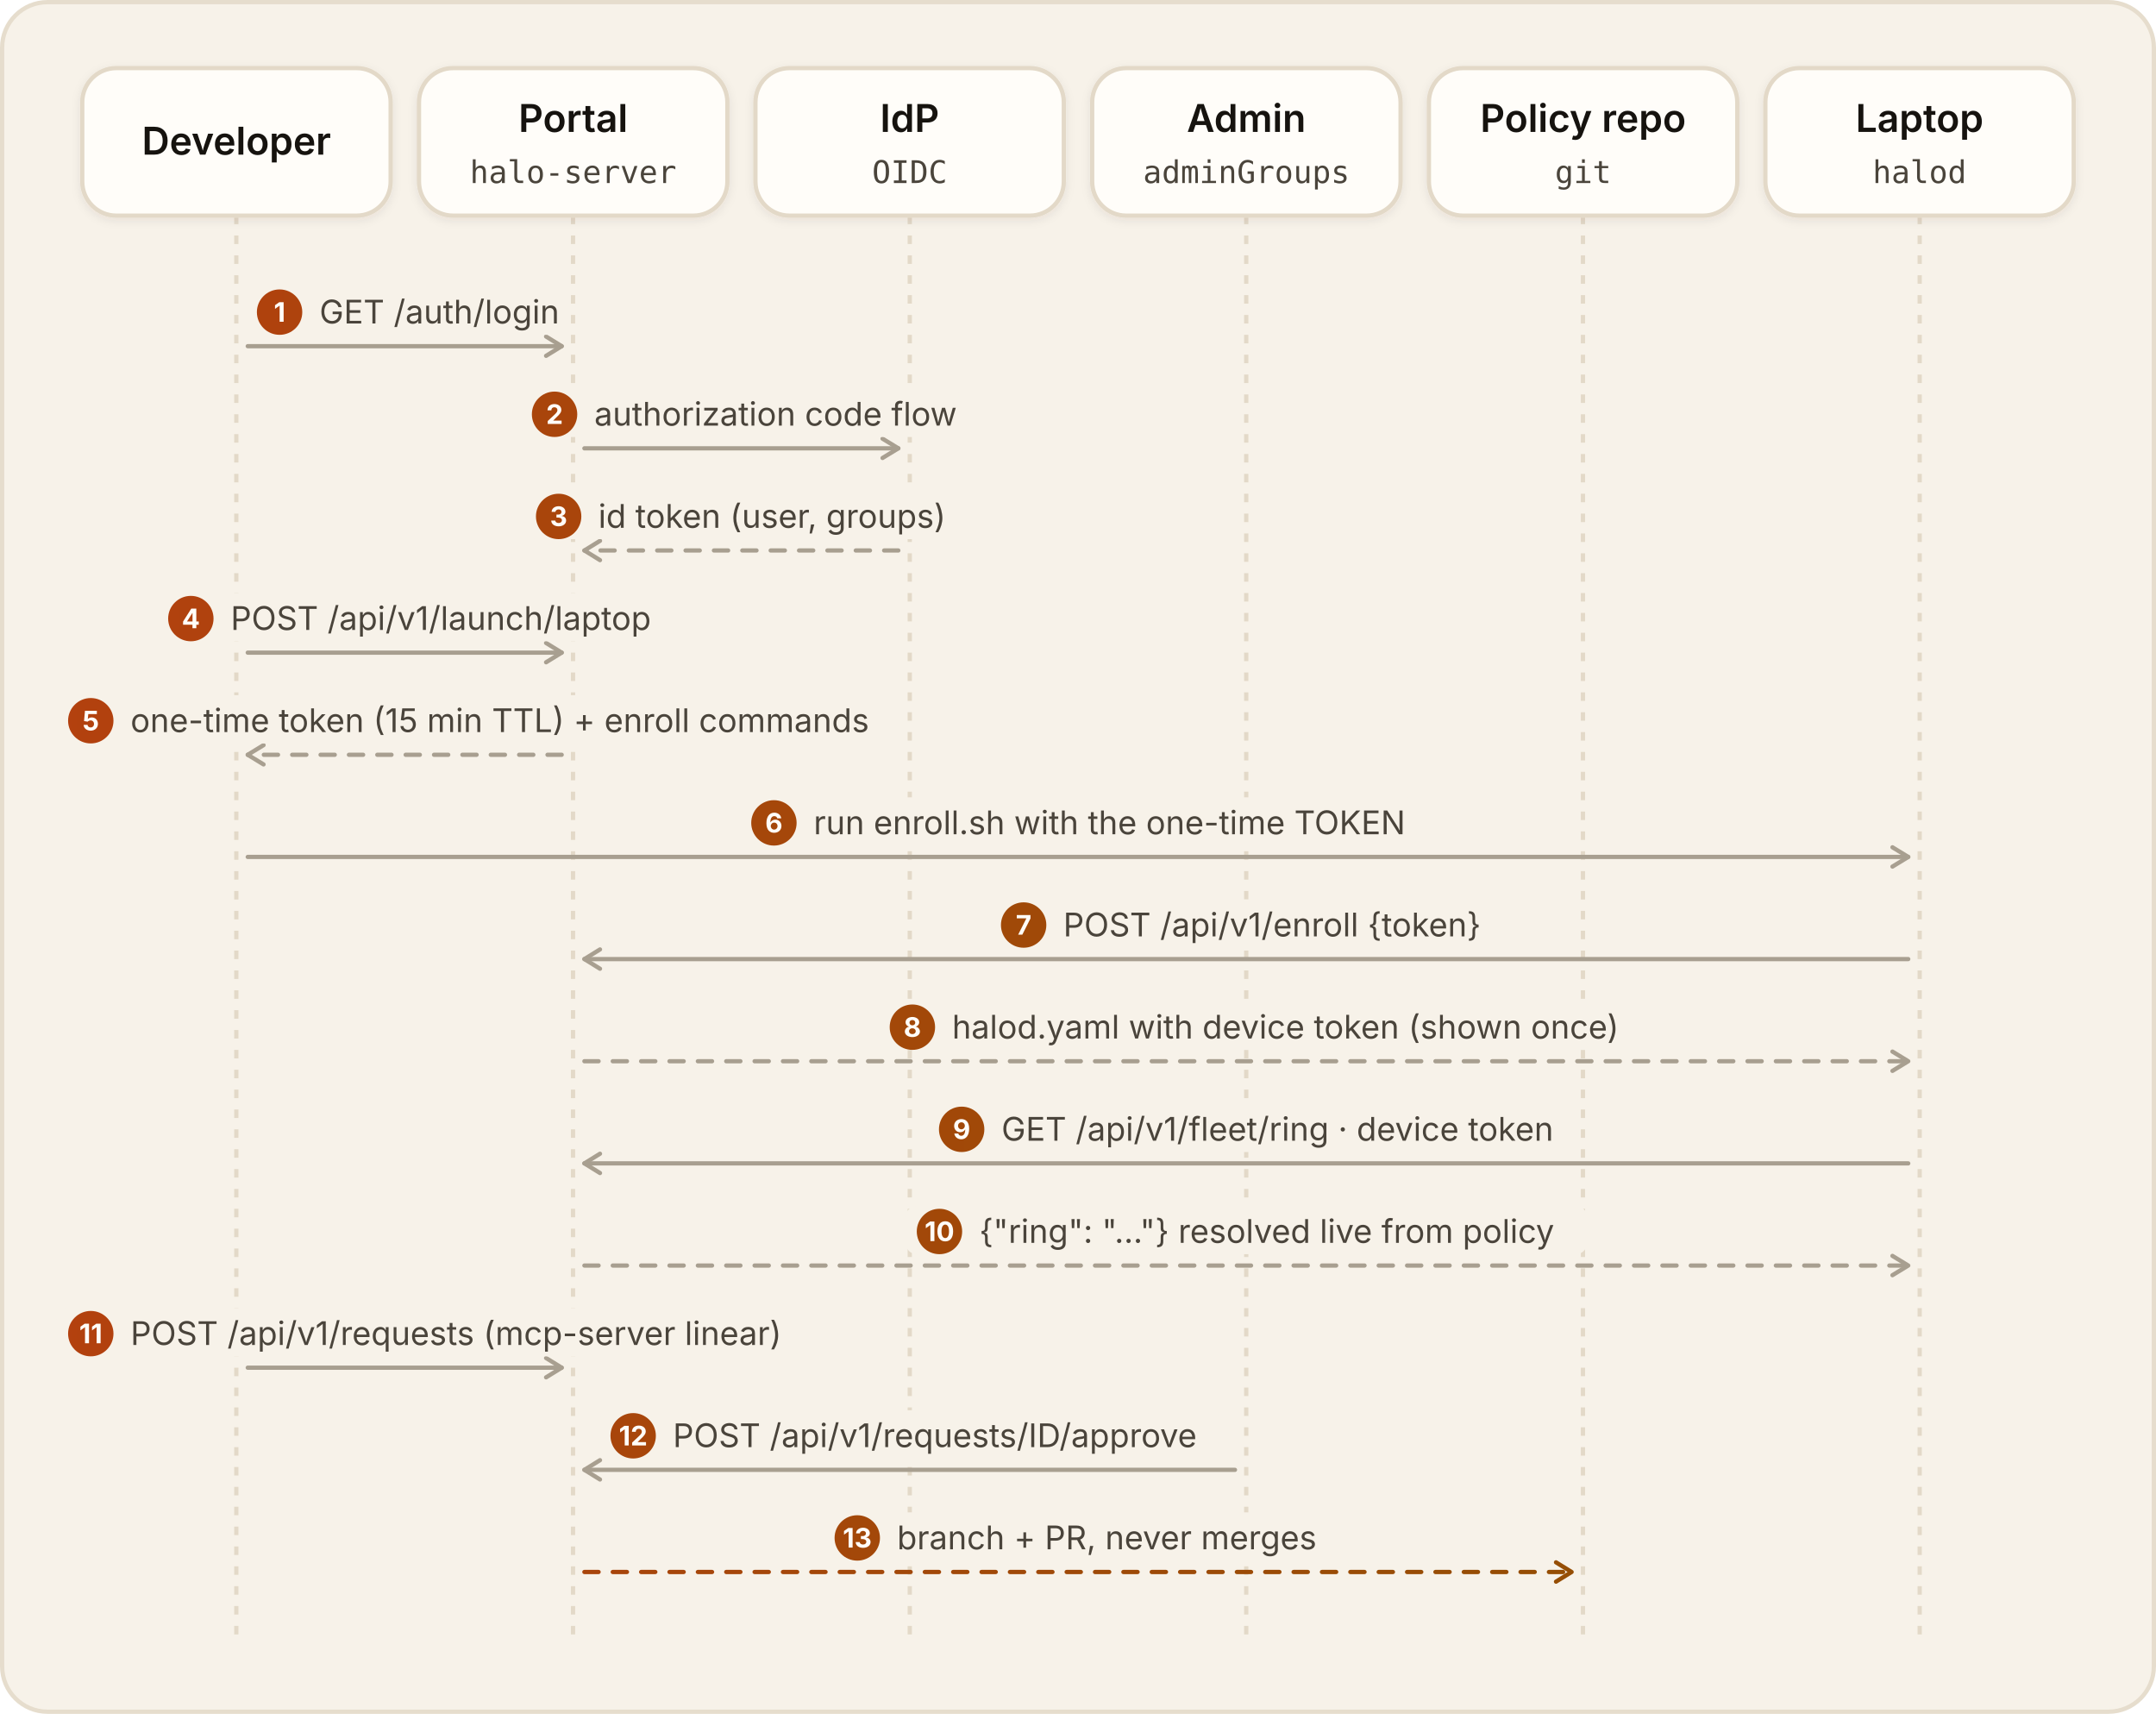
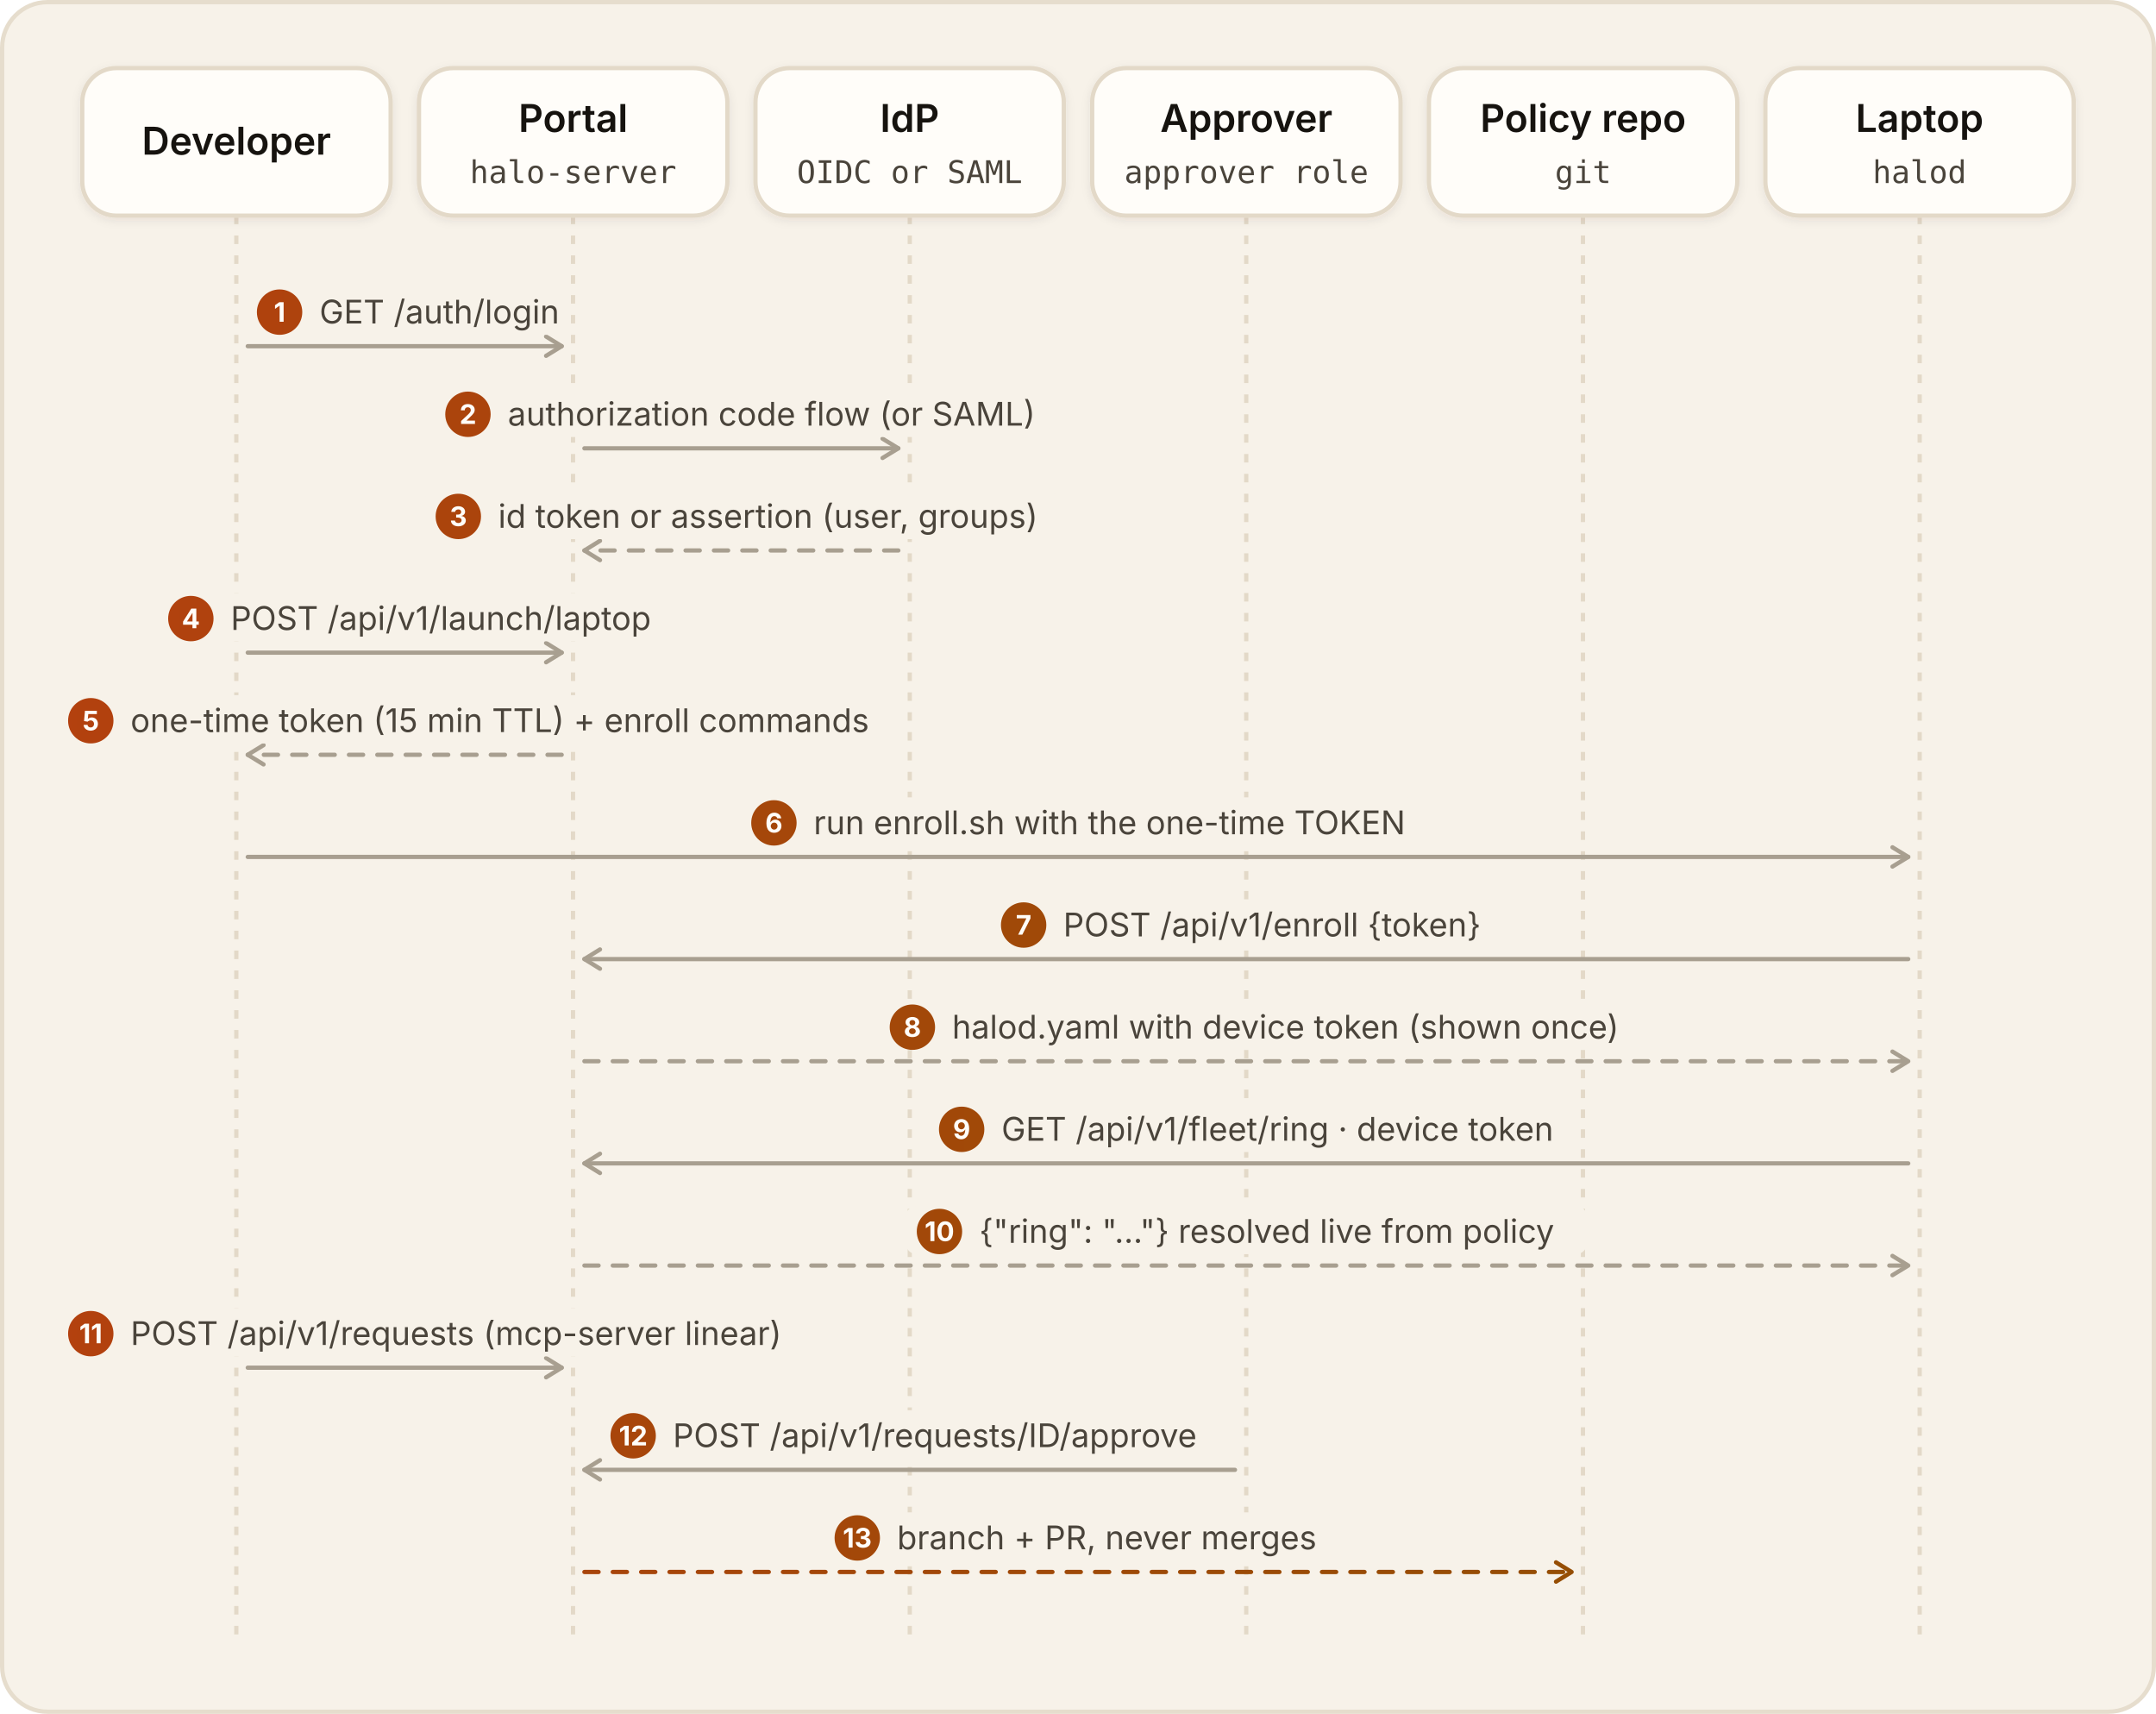
<svg xmlns="http://www.w3.org/2000/svg" viewBox="0 0 760 604" width="760" height="604" role="img" aria-labelledby="t d" font-family="ui-sans-serif,-apple-system,Inter,'Segoe UI',sans-serif">
  <style>
.cv{fill:#f7f2e9;stroke:#e6ddcd;stroke-width:1.5}
.card{fill:#fffdf9;stroke:#e3d9c8;stroke-width:1.5}
.soft{fill:url(#gs)}
.ring{fill:none;stroke:url(#ga);stroke-width:1.5}
.dcard{fill:#fbedea;stroke:#b42323;stroke-width:1.5}
.ghost{fill:none;stroke:#a89f90;stroke-width:1.5;stroke-dasharray:4 4}
.zone{fill:#f3ece0;stroke:#e0d5c2;stroke-width:1.5}
.chip{fill:#f3ece0;stroke:#e3d9c8;stroke-width:1}
text{font-family:ui-sans-serif,-apple-system,Inter,'Segoe UI',sans-serif}
.t{font-size:13.5px;font-weight:600;fill:#16130f}
.tm{font:600 12.5px ui-monospace,'SF Mono','JetBrains Mono',Menlo,Consolas,monospace;fill:#16130f}
.td{fill:#b42323}
.s{font-size:12px;fill:#4a443b}
.m{font:11px ui-monospace,'SF Mono','JetBrains Mono',Menlo,Consolas,monospace;fill:#4a443b}
.xs{font-size:10.5px;font-weight:500;fill:#655e52}
.xm{font-family:ui-monospace,'SF Mono','JetBrains Mono',Menlo,Consolas,monospace;font-weight:400}
.xa{fill:url(#ga);font-weight:600}
.xd{fill:#b42323;font-weight:600}
.xw{fill:#fffdf9;font-weight:600}
.k{font-size:10.5px;font-weight:600;letter-spacing:.08em;fill:#655e52}
.ka{fill:url(#ga)}
.h1{font-size:42px;font-weight:700;letter-spacing:-.02em;fill:#16130f}
.ln,.la,.ld,.lm{fill:none;stroke-width:1.5;stroke-linecap:round;stroke-linejoin:round}
.ln{stroke:#a89f90}.la{stroke:url(#ga)}.ld{stroke:#b42323}.lm{stroke:#e3d9c8}
.lane{stroke:#e3d9c8;stroke-width:1.5;stroke-dasharray:3 4}
.dash{stroke-dasharray:5 5}
.dl{fill:#a89f90}.da{fill:url(#ga)}.dd{fill:#b42323}
.pl{fill:#f7f2e9}.pa{fill:#f7f2e9;stroke:url(#ga);stroke-width:1}
.pd{fill:#fbedea;stroke:#b42323;stroke-width:1}.ps{fill:url(#ga)}
.fa{fill:url(#ga)}.fs{fill:url(#gs)}.fm{fill:#f3ece0}.fd{fill:#b42323}.ft{fill:#16130f}
.bdg{fill:url(#ga)}.bn{font-size:9.5px;font-weight:700;fill:#fffdf9}
.ic{fill:none;stroke:url(#ga);stroke-width:1.75;stroke-linecap:round;stroke-linejoin:round}
.pkt{fill:url(#ga)}
.grow{transform-box:fill-box;transform-origin:left;animation:grow 4.8s cubic-bezier(.6,0,.2,1) infinite}
@keyframes grow{0%{transform:scaleX(.08)}25%{transform:scaleX(.3)}50%{transform:scaleX(.55)}75%,100%{transform:scaleX(1)}}
.flow{stroke-dasharray:4 6;animation:flow 1.1s linear infinite}
@keyframes flow{to{stroke-dashoffset:-20}}
.blink{animation:blink 3.2s ease-in-out infinite}
@keyframes blink{0%,100%{opacity:.18}35%,65%{opacity:1}}
.pulse{transform-box:fill-box;transform-origin:center;animation:pulse 2.8s ease-out infinite}
@keyframes pulse{0%{opacity:.55;transform:scale(.6)}100%{opacity:0;transform:scale(1.5)}}
@media (prefers-reduced-motion:reduce){.flow,.blink,.pulse,.grow{animation:none}.blink{opacity:1}.pulse,.pkt{display:none}}
</style>
  <defs>
    <linearGradient id="ga" gradientUnits="userSpaceOnUse" x1="0" y1="0" x2="760" y2="0">
      <stop offset="0" stop-color="#b4400f" />
      <stop offset="1" stop-color="#8a5300" />
    </linearGradient>
    <linearGradient id="gs" gradientUnits="userSpaceOnUse" x1="0" y1="0" x2="760" y2="0">
      <stop offset="0" stop-color="#b4400f" stop-opacity="0.08" />
      <stop offset="1" stop-color="#8a5300" stop-opacity="0.08" />
    </linearGradient>
    <filter id="sh" x="-10%" y="-10%" width="120%" height="140%">
      <feDropShadow dx="0" dy="1" stdDeviation="1.6" flood-color="#3c280a" flood-opacity="0.08" />
    </filter>
  </defs>
  <rect class="cv" x=".75" y=".75" width="758.5" height="602.5" rx="16" />
  <path class="lane" d="M83.3 76V580" />
  <rect class="card" x="29.0" y="24" width="108.7" height="52" rx="12" filter="url(#sh)" />
  <text class="t" x="83.35" y="54.5" text-anchor="middle">Developer</text>
  <path class="lane" d="M202.0 76V580" />
  <rect class="card" x="147.7" y="24" width="108.7" height="52" rx="12" filter="url(#sh)" />
  <text class="t" x="202.05" y="46.5" text-anchor="middle">Portal</text>
  <text class="m" x="202.05" y="64.5" text-anchor="middle">halo-server</text>
  <path class="lane" d="M320.7 76V580" />
  <rect class="card" x="266.3" y="24" width="108.7" height="52" rx="12" filter="url(#sh)" />
  <text class="t" x="320.65" y="46.5" text-anchor="middle">IdP</text>
-   <text class="m" x="320.65" y="64.5" text-anchor="middle">OIDC</text>
+   <text class="m" x="320.65" y="64.5" text-anchor="middle">OIDC or SAML</text>
  <path class="lane" d="M439.3 76V580" />
  <rect class="card" x="385.0" y="24" width="108.7" height="52" rx="12" filter="url(#sh)" />
-   <text class="t" x="439.35" y="46.5" text-anchor="middle">Admin</text>
-   <text class="m" x="439.35" y="64.5" text-anchor="middle">adminGroups</text>
+   <text class="t" x="439.35" y="46.5" text-anchor="middle">Approver</text>
+   <text class="m" x="439.35" y="64.5" text-anchor="middle">approver role</text>
  <path class="lane" d="M558.0 76V580" />
  <rect class="card" x="503.7" y="24" width="108.7" height="52" rx="12" filter="url(#sh)" />
  <text class="t" x="558.05" y="46.5" text-anchor="middle">Policy repo</text>
  <text class="m" x="558.05" y="64.5" text-anchor="middle">git</text>
  <path class="lane" d="M676.7 76V580" />
  <rect class="card" x="622.3" y="24" width="108.7" height="52" rx="12" filter="url(#sh)" />
  <text class="t" x="676.65" y="46.5" text-anchor="middle">Laptop</text>
  <text class="m" x="676.65" y="64.5" text-anchor="middle">halod</text>
  <path class="ln" d="M87.333 122L198 122" />
  <path class="ln hd" d="M192.5 125.4L198 122L192.5 118.6" />
  <rect class="pl" x="86.6" y="101" width="112.2" height="17" rx="4" />
  <circle class="bdg" cx="98.554" cy="110" r="8" />
  <text class="bn" x="98.554" y="113.4" text-anchor="middle">1</text>
  <text class="s" x="112.6" y="114" style="font-size:11.5px">GET /auth/login</text>
  <path class="ln" d="M206 158L316.667 158" />
  <path class="ln hd" d="M311.1 161.4L316.667 158L311.1 154.6" />
-   <rect class="pl" x="183.5" y="137" width="155.7" height="17" rx="4" />
-   <circle class="bdg" cx="195.486" cy="146" r="8" />
-   <text class="bn" x="195.486" y="149.4" text-anchor="middle">2</text>
-   <text class="s" x="209.5" y="150" style="font-size:11.5px">authorization code flow</text>
+   <rect class="pl" x="153.0" y="137" width="216.8" height="17" rx="4" />
+   <circle class="bdg" cx="164.953" cy="146" r="8" />
+   <text class="bn" x="164.953" y="149.4" text-anchor="middle">2</text>
+   <text class="s" x="179.0" y="150" style="font-size:11.5px">authorization code flow (or SAML)</text>
  <path class="ln dash" d="M316.667 194L206 194" />
  <path class="ln hd" d="M211.5 190.6L206 194L211.5 197.4" />
-   <rect class="pl" x="184.9" y="173" width="152.8" height="17" rx="4" />
-   <circle class="bdg" cx="196.923" cy="182" r="8" />
-   <text class="bn" x="196.923" y="185.4" text-anchor="middle">3</text>
-   <text class="s" x="210.9" y="186" style="font-size:11.5px">id token (user, groups)</text>
+   <rect class="pl" x="149.6" y="173" width="223.5" height="17" rx="4" />
+   <circle class="bdg" cx="161.561" cy="182" r="8" />
+   <text class="bn" x="161.561" y="185.4" text-anchor="middle">3</text>
+   <text class="s" x="175.6" y="186" style="font-size:11.5px">id token or assertion (user, groups)</text>
  <path class="ln" d="M87.333 230L198 230" />
  <path class="ln hd" d="M192.5 233.4L198 230L192.5 226.6" />
  <rect class="pl" x="55.3" y="209" width="174.8" height="17" rx="4" />
  <circle class="bdg" cx="67.274" cy="218" r="8" />
  <text class="bn" x="67.274" y="221.4" text-anchor="middle">4</text>
  <text class="s" x="81.3" y="222" style="font-size:11.5px">POST /api/v1/launch/laptop</text>
  <path class="ln dash" d="M198 266L87.333 266" />
  <path class="ln hd" d="M92.9 262.6L87.333 266L92.9 269.4" />
  <rect class="pl" x="20.0" y="245" width="289.6" height="17" rx="4" />
  <circle class="bdg" cx="32.0" cy="254" r="8" />
  <text class="bn" x="32.0" y="257.4" text-anchor="middle">5</text>
  <text class="s" x="46.0" y="258" style="font-size:11.5px">one-time token (15 min TTL) + enroll commands</text>
  <path class="ln" d="M87.333 302L672.667 302" />
  <path class="ln hd" d="M667.1 305.4L672.667 302L667.1 298.6" />
  <rect class="pl" x="260.8" y="281" width="238.4" height="17" rx="4" />
  <circle class="bdg" cx="272.81" cy="290" r="8" />
  <text class="bn" x="272.81" y="293.4" text-anchor="middle">6</text>
  <text class="s" x="286.8" y="294" style="font-size:11.5px">run enroll.sh with the one-time TOKEN</text>
  <path class="ln" d="M672.667 338L206 338" />
  <path class="ln hd" d="M211.5 334.6L206 338L211.5 341.4" />
  <rect class="pl" x="348.8" y="317" width="181.0" height="17" rx="4" />
  <circle class="bdg" cx="360.836" cy="326" r="8" />
  <text class="bn" x="360.836" y="329.4" text-anchor="middle">7</text>
  <text class="s" x="374.8" y="330" style="font-size:11.5px">POST /api/v1/enroll {token}</text>
  <path class="ln dash" d="M206 374L672.667 374" />
  <path class="ln hd" d="M667.1 377.4L672.667 374L667.1 370.6" />
  <rect class="pl" x="309.6" y="353" width="259.4" height="17" rx="4" />
  <circle class="bdg" cx="321.621" cy="362" r="8" />
  <text class="bn" x="321.621" y="365.4" text-anchor="middle">8</text>
  <text class="s" x="335.6" y="366" style="font-size:11.5px">halod.yaml with device token (shown once)</text>
  <path class="ln" d="M672.667 410L206 410" />
  <path class="ln hd" d="M211.5 406.6L206 410L211.5 413.4" />
  <rect class="pl" x="327.0" y="389" width="224.7" height="17" rx="4" />
  <circle class="bdg" cx="338.986" cy="398" r="8" />
  <text class="bn" x="338.986" y="401.4" text-anchor="middle">9</text>
  <text class="s" x="353.0" y="402" style="font-size:11.5px">GET /api/v1/fleet/ring · device token</text>
  <path class="ln dash" d="M206 446L672.667 446" />
  <path class="ln hd" d="M667.1 449.4L672.667 446L667.1 442.6" />
  <rect class="pl" x="319.2" y="425" width="240.3" height="17" rx="4" />
  <circle class="bdg" cx="331.166" cy="434" r="8" />
  <text class="bn" x="331.166" y="437.4" text-anchor="middle">10</text>
  <text class="s" x="345.2" y="438" style="font-size:11.5px">{"ring": "…"} resolved live from policy</text>
  <path class="ln" d="M87.333 482L198 482" />
  <path class="ln hd" d="M192.5 485.4L198 482L192.5 478.6" />
  <rect class="pl" x="20.0" y="461" width="262.4" height="17" rx="4" />
  <circle class="bdg" cx="32.0" cy="470" r="8" />
  <text class="bn" x="32.0" y="473.4" text-anchor="middle">11</text>
  <text class="s" x="46.0" y="474" style="font-size:11.5px">POST /api/v1/requests (mcp-server linear)</text>
  <path class="ln" d="M435.333 518L206 518" />
  <path class="ln hd" d="M211.5 514.6L206 518L211.5 521.4" />
  <rect class="pl" x="211.2" y="497" width="218.9" height="17" rx="4" />
  <circle class="bdg" cx="223.194" cy="506" r="8" />
  <text class="bn" x="223.194" y="509.4" text-anchor="middle">12</text>
  <text class="s" x="237.2" y="510" style="font-size:11.5px">POST /api/v1/requests/ID/approve</text>
  <path class="la dash" d="M206 554L554 554" />
  <path class="la hd" d="M548.5 557.4L554 554L548.5 550.6" />
  <rect class="pl" x="290.2" y="533" width="179.6" height="17" rx="4" />
  <circle class="bdg" cx="302.193" cy="542" r="8" />
  <text class="bn" x="302.193" y="545.4" text-anchor="middle">13</text>
  <text class="s" x="316.2" y="546" style="font-size:11.5px">branch + PR, never merges</text>
</svg>
